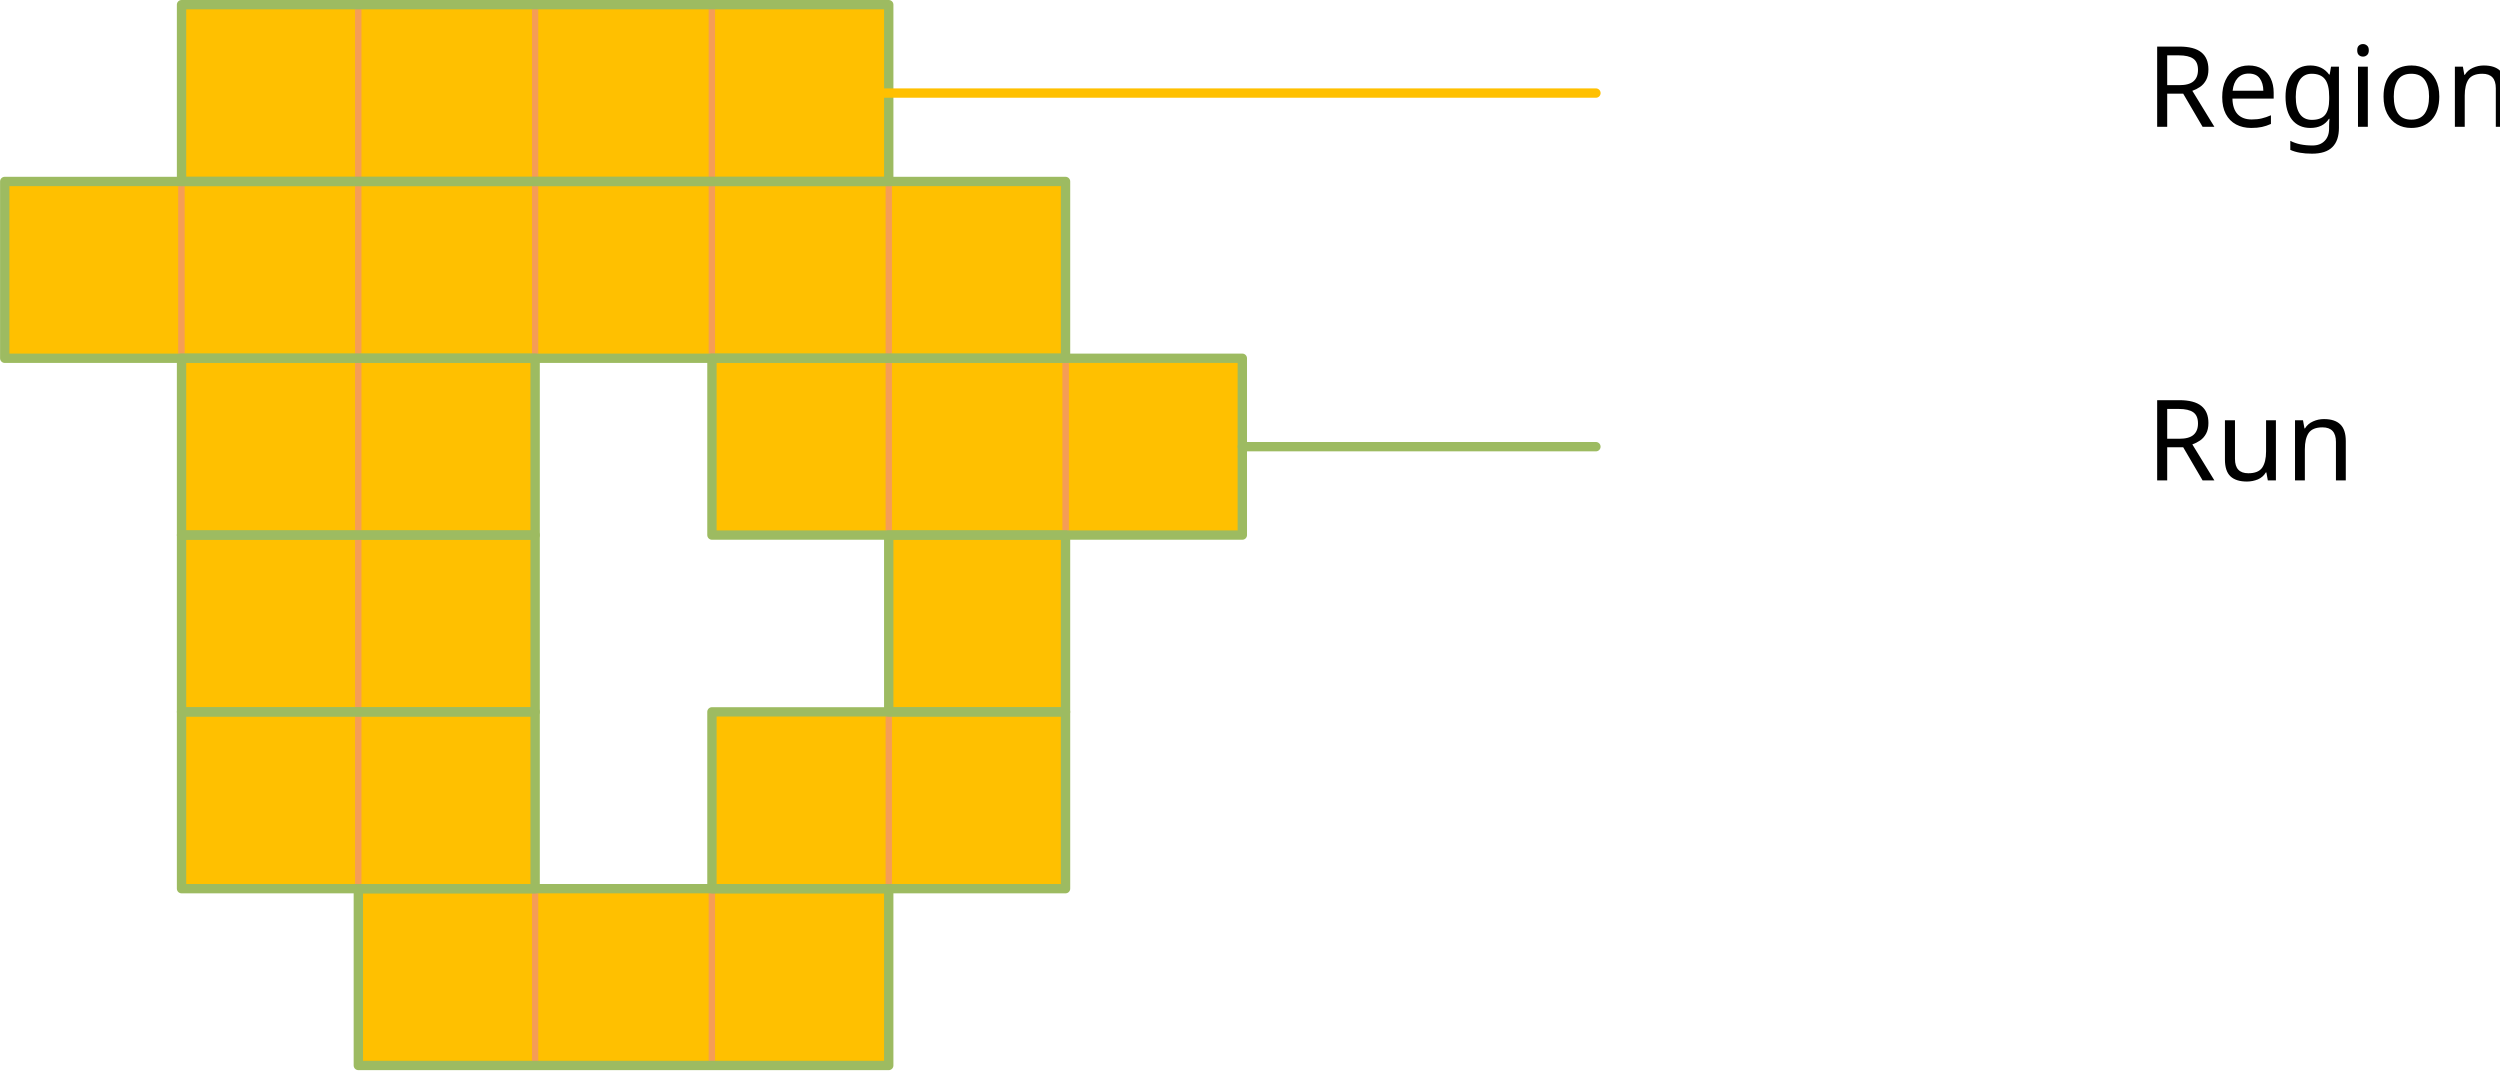
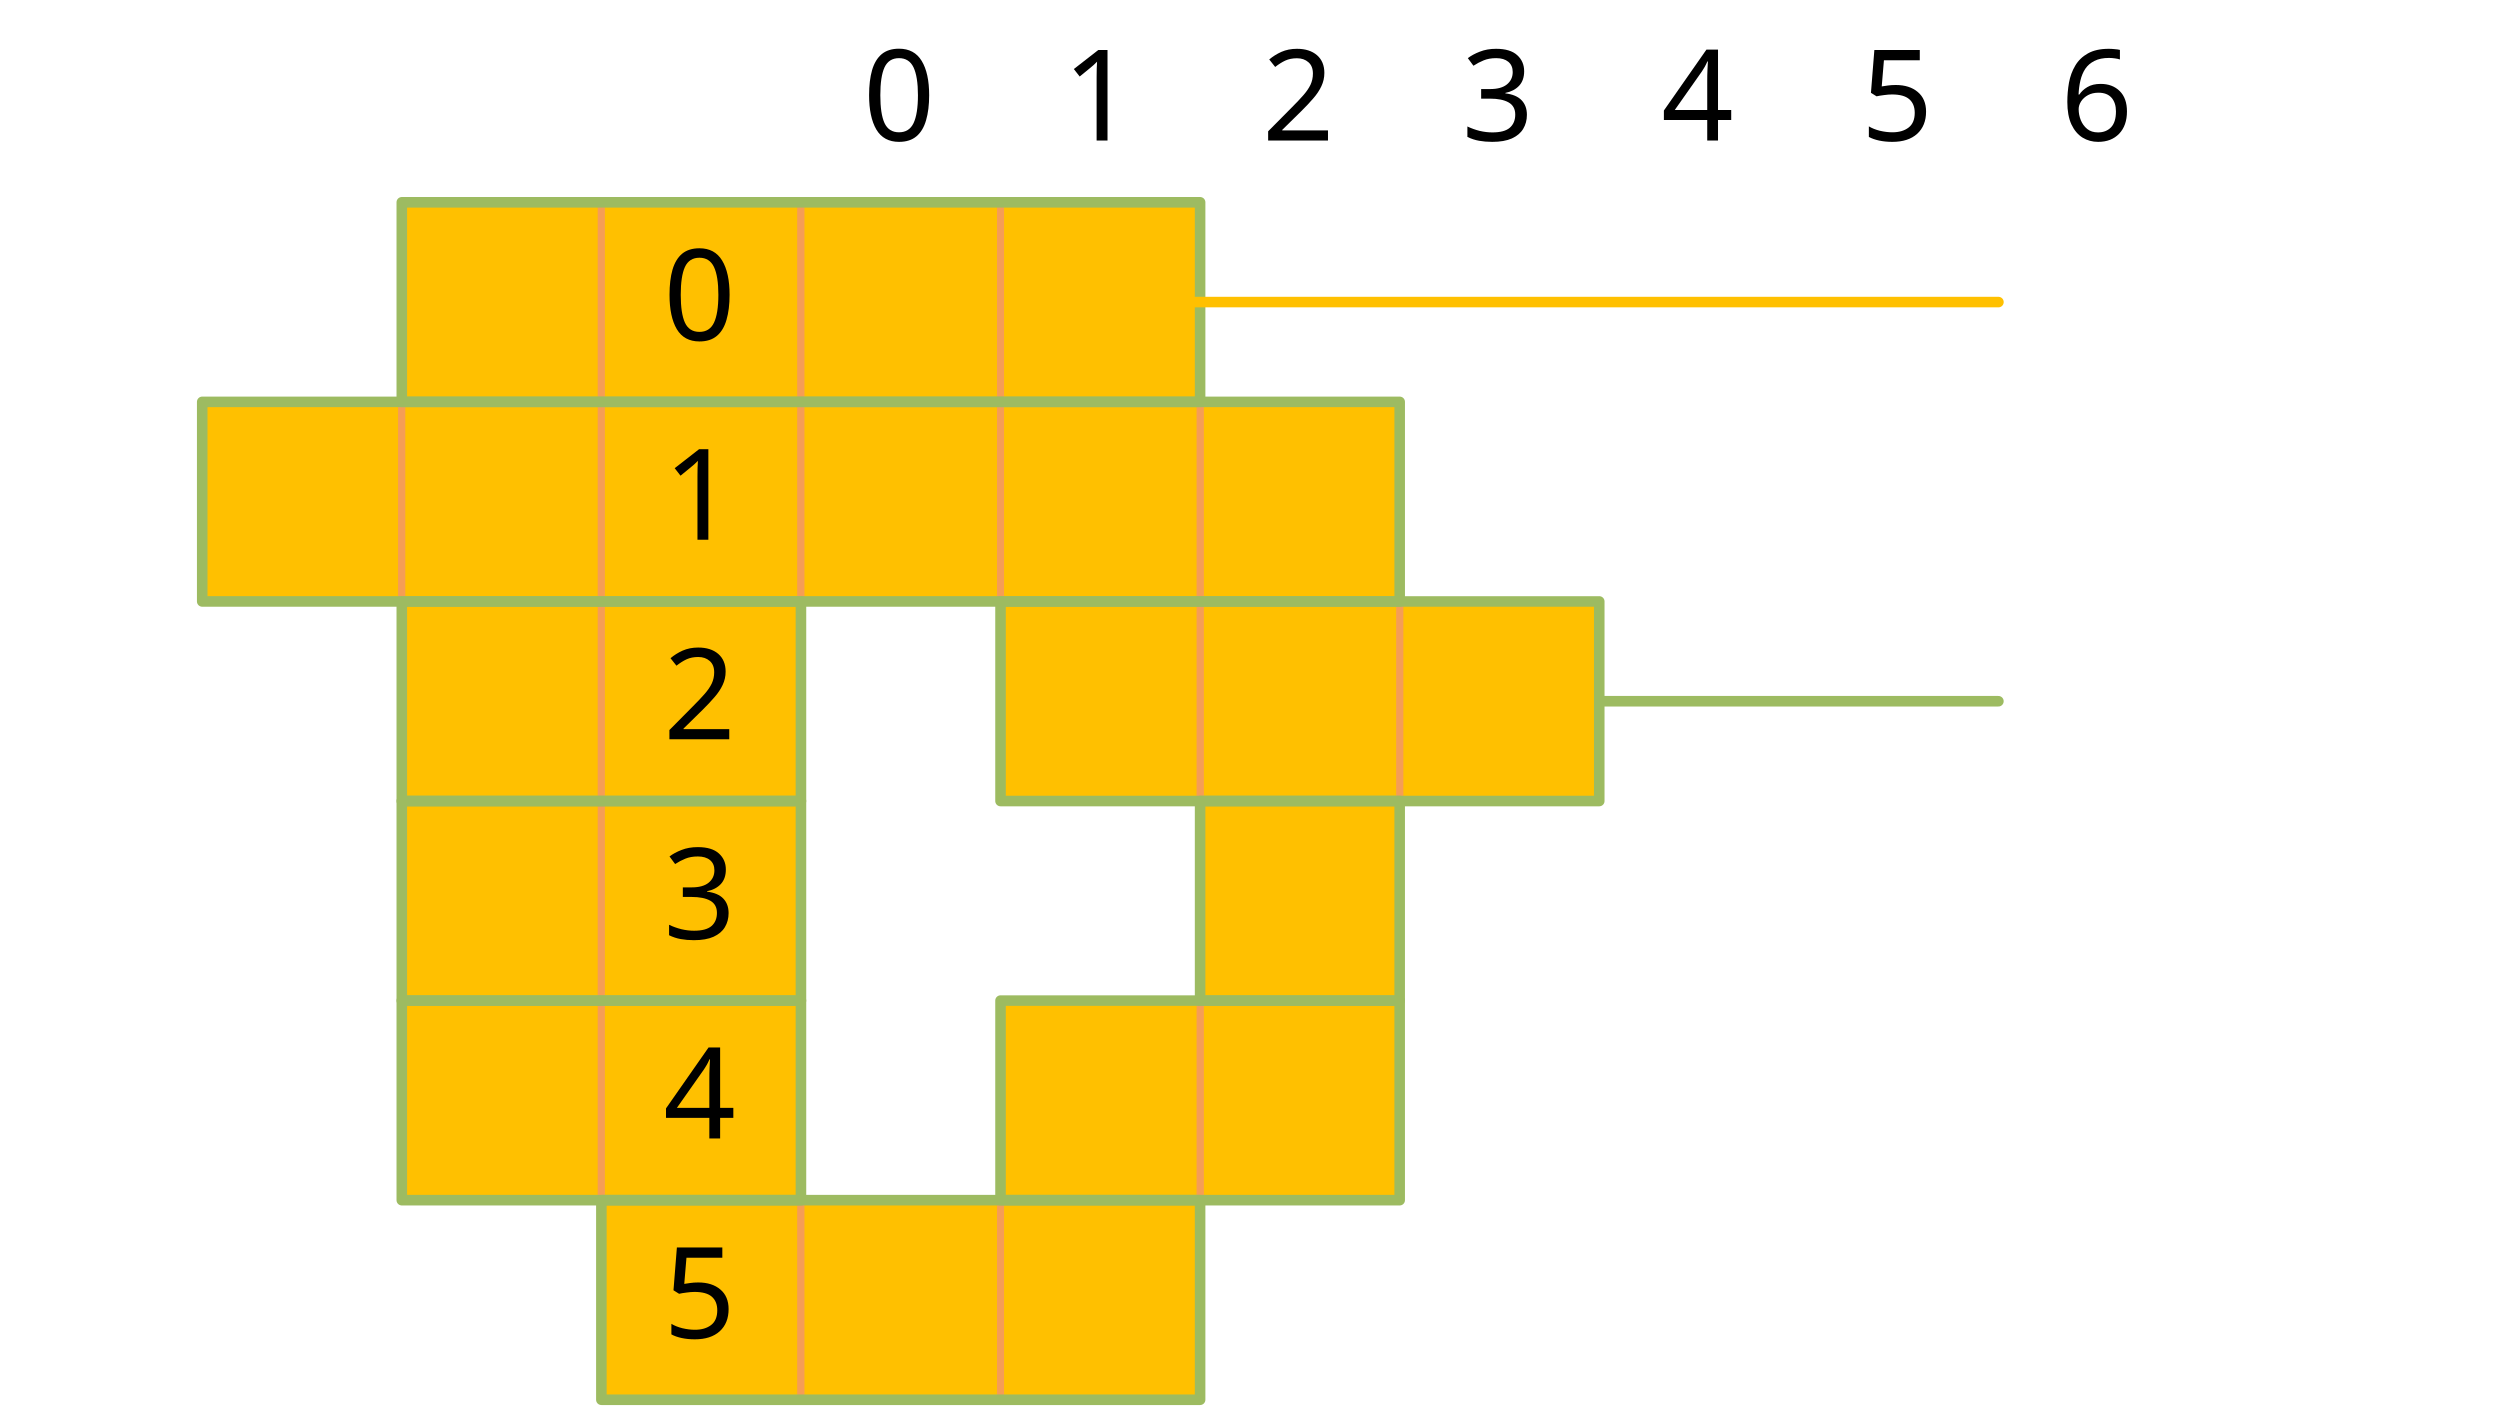
- <svg xmlns="http://www.w3.org/2000/svg" xmlns:ns1="http://schemas.microsoft.com/visio/2003/SVGExtensions/" width="5.567in" height="2.383in" viewBox="0 0 400.81 171.579" xml:space="preserve" color-interpolation-filters="sRGB" class="st7">
+ <svg xmlns="http://www.w3.org/2000/svg" xmlns:ns1="http://schemas.microsoft.com/visio/2003/SVGExtensions/" width="4.932in" height="2.772in" viewBox="0 0 355.081 199.55" xml:space="preserve" color-interpolation-filters="sRGB" class="st7">
  <ns1:documentProperties ns1:langID="1031" ns1:metric="true" ns1:viewMarkup="false" />
  <style type="text/css">
	
		.st1 {fill:#ffc000;stroke:#f59d56;stroke-linecap:round;stroke-linejoin:round;stroke-width:1}
		.st2 {fill:none;stroke:#9dbb61;stroke-linecap:round;stroke-linejoin:round;stroke-width:1.5}
		.st3 {fill:none;stroke:none;stroke-linecap:round;stroke-linejoin:round;stroke-width:0.75}
		.st4 {fill:#000000;font-family:Calibri;font-size:1.5em}
		.st5 {stroke:#ffc000;stroke-linecap:round;stroke-linejoin:round;stroke-width:1.5}
		.st6 {stroke:#9dbb61;stroke-linecap:round;stroke-linejoin:round;stroke-width:1.5}
		.st7 {fill:none;fill-rule:evenodd;font-size:12px;overflow:visible;stroke-linecap:square;stroke-miterlimit:3}
	
	</style>
  <g ns1:mID="0" ns1:index="1" ns1:groupContext="foregroundPage">
    <ns1:pageProperties ns1:drawingScale="0.0393701" ns1:pageScale="0.0393701" ns1:drawingUnits="24" ns1:shadowOffsetX="8.50394" ns1:shadowOffsetY="-8.50394" />
-     <g id="shape18-1" ns1:mID="18" ns1:groupContext="shape" transform="translate(29.0965,-142.482)">
-       <rect x="0" y="143.232" width="28.346" height="28.346" class="st1" />
-     </g>
-     <g id="shape19-3" ns1:mID="19" ns1:groupContext="shape" transform="translate(0.75,-114.136)">
-       <rect x="0" y="143.232" width="28.346" height="28.346" class="st1" />
-     </g>
-     <g id="shape20-5" ns1:mID="20" ns1:groupContext="shape" transform="translate(29.0965,-85.7894)">
-       <rect x="0" y="143.232" width="28.346" height="28.346" class="st1" />
-     </g>
-     <g id="shape21-7" ns1:mID="21" ns1:groupContext="shape" transform="translate(29.0965,-57.4429)">
-       <rect x="0" y="143.232" width="28.346" height="28.346" class="st1" />
-     </g>
-     <g id="shape22-9" ns1:mID="22" ns1:groupContext="shape" transform="translate(29.0965,-29.0965)">
-       <rect x="0" y="143.232" width="28.346" height="28.346" class="st1" />
-     </g>
-     <g id="shape23-11" ns1:mID="23" ns1:groupContext="shape" transform="translate(57.4429,-0.75)">
-       <rect x="0" y="143.232" width="28.346" height="28.346" class="st1" />
-     </g>
-     <g id="shape24-13" ns1:mID="24" ns1:groupContext="shape" transform="translate(57.4429,-142.482)">
-       <rect x="0" y="143.232" width="28.346" height="28.346" class="st1" />
-     </g>
-     <g id="shape25-15" ns1:mID="25" ns1:groupContext="shape" transform="translate(85.7894,-142.482)">
-       <rect x="0" y="143.232" width="28.346" height="28.346" class="st1" />
-     </g>
-     <g id="shape26-17" ns1:mID="26" ns1:groupContext="shape" transform="translate(114.136,-142.482)">
-       <rect x="0" y="143.232" width="28.346" height="28.346" class="st1" />
-     </g>
-     <g id="shape27-19" ns1:mID="27" ns1:groupContext="shape" transform="translate(142.482,-114.136)">
-       <rect x="0" y="143.232" width="28.346" height="28.346" class="st1" />
-     </g>
-     <g id="shape28-21" ns1:mID="28" ns1:groupContext="shape" transform="translate(29.0965,-114.136)">
-       <rect x="0" y="143.232" width="28.346" height="28.346" class="st1" />
-     </g>
-     <g id="shape29-23" ns1:mID="29" ns1:groupContext="shape" transform="translate(57.4429,-114.136)">
-       <rect x="0" y="143.232" width="28.346" height="28.346" class="st1" />
-     </g>
-     <g id="shape30-25" ns1:mID="30" ns1:groupContext="shape" transform="translate(57.4429,-85.7894)">
-       <rect x="0" y="143.232" width="28.346" height="28.346" class="st1" />
-     </g>
-     <g id="shape31-27" ns1:mID="31" ns1:groupContext="shape" transform="translate(57.4429,-57.4429)">
-       <rect x="0" y="143.232" width="28.346" height="28.346" class="st1" />
-     </g>
-     <g id="shape33-29" ns1:mID="33" ns1:groupContext="shape" transform="translate(85.7894,-0.75)">
-       <rect x="0" y="143.232" width="28.346" height="28.346" class="st1" />
-     </g>
-     <g id="shape34-31" ns1:mID="34" ns1:groupContext="shape" transform="translate(114.136,-0.75)">
-       <rect x="0" y="143.232" width="28.346" height="28.346" class="st1" />
-     </g>
-     <g id="shape35-33" ns1:mID="35" ns1:groupContext="shape" transform="translate(142.482,-29.0965)">
-       <rect x="0" y="143.232" width="28.346" height="28.346" class="st1" />
-     </g>
-     <g id="shape36-35" ns1:mID="36" ns1:groupContext="shape" transform="translate(142.482,-57.4429)">
-       <rect x="0" y="143.232" width="28.346" height="28.346" class="st1" />
-     </g>
-     <g id="shape37-37" ns1:mID="37" ns1:groupContext="shape" transform="translate(170.829,-85.7894)">
-       <rect x="0" y="143.232" width="28.346" height="28.346" class="st1" />
-     </g>
-     <g id="shape38-39" ns1:mID="38" ns1:groupContext="shape" transform="translate(142.482,-85.7894)">
-       <rect x="0" y="143.232" width="28.346" height="28.346" class="st1" />
-     </g>
-     <g id="shape39-41" ns1:mID="39" ns1:groupContext="shape" transform="translate(85.7894,-114.136)">
-       <rect x="0" y="143.232" width="28.346" height="28.346" class="st1" />
-     </g>
-     <g id="shape40-43" ns1:mID="40" ns1:groupContext="shape" transform="translate(114.136,-114.136)">
-       <rect x="0" y="143.232" width="28.346" height="28.346" class="st1" />
-     </g>
-     <g id="shape41-45" ns1:mID="41" ns1:groupContext="shape" transform="translate(114.136,-29.0965)">
-       <rect x="0" y="143.232" width="28.346" height="28.346" class="st1" />
-     </g>
-     <g id="shape42-47" ns1:mID="42" ns1:groupContext="shape" transform="translate(114.136,-85.7894)">
-       <rect x="0" y="143.232" width="28.346" height="28.346" class="st1" />
-     </g>
-     <g id="shape43-49" ns1:mID="43" ns1:groupContext="shape" transform="translate(57.4429,-29.0965)">
-       <rect x="0" y="143.232" width="28.346" height="28.346" class="st1" />
-     </g>
-     <g id="shape46-51" ns1:mID="46" ns1:groupContext="shape" transform="translate(29.0965,-142.482)">
-       <rect x="0" y="143.232" width="113.386" height="28.346" class="st2" />
-     </g>
-     <g id="shape47-53" ns1:mID="47" ns1:groupContext="shape" transform="translate(0.75,-114.136)">
-       <rect x="0" y="143.232" width="170.079" height="28.346" class="st2" />
-     </g>
-     <g id="shape48-55" ns1:mID="48" ns1:groupContext="shape" transform="translate(57.4429,-0.75)">
-       <rect x="0" y="143.232" width="85.039" height="28.346" class="st2" />
-     </g>
-     <g id="shape49-57" ns1:mID="49" ns1:groupContext="shape" transform="translate(29.0965,-85.7894)">
-       <rect x="0" y="143.232" width="56.693" height="28.346" class="st2" />
-     </g>
-     <g id="shape50-59" ns1:mID="50" ns1:groupContext="shape" transform="translate(114.136,-85.7894)">
-       <rect x="0" y="143.232" width="85.039" height="28.346" class="st2" />
-     </g>
-     <g id="shape51-61" ns1:mID="51" ns1:groupContext="shape" transform="translate(29.0965,-57.4429)">
-       <rect x="0" y="143.232" width="56.693" height="28.346" class="st2" />
-     </g>
-     <g id="shape52-63" ns1:mID="52" ns1:groupContext="shape" transform="translate(142.482,-57.4429)">
-       <rect x="0" y="143.232" width="28.346" height="28.346" class="st2" />
-     </g>
-     <g id="shape53-65" ns1:mID="53" ns1:groupContext="shape" transform="translate(29.0965,-29.0965)">
-       <rect x="0" y="143.232" width="56.693" height="28.346" class="st2" />
-     </g>
-     <g id="shape54-67" ns1:mID="54" ns1:groupContext="shape" transform="translate(114.136,-29.0965)">
-       <rect x="0" y="143.232" width="56.693" height="28.346" class="st2" />
-     </g>
-     <g id="shape56-69" ns1:mID="56" ns1:groupContext="shape" transform="translate(255.868,-142.482)">
-       <ns1:textBlock ns1:margins="rect(4,4,4,4)" ns1:tabSpace="42.5197" />
-       <ns1:textRect cx="70.866" cy="157.406" width="141.74" height="28.346" />
-       <rect x="0" y="143.232" width="141.732" height="28.346" class="st3" />
-       <text x="4" y="162.81" class="st4" ns1:langID="1031">
+     <g id="shape18-1" ns1:mID="18" ns1:groupContext="shape" transform="translate(57.0679,-142.482)">
+       <rect x="0" y="171.204" width="28.346" height="28.346" class="st1" />
+     </g>
+     <g id="shape19-3" ns1:mID="19" ns1:groupContext="shape" transform="translate(28.7215,-114.136)">
+       <rect x="0" y="171.204" width="28.346" height="28.346" class="st1" />
+     </g>
+     <g id="shape20-5" ns1:mID="20" ns1:groupContext="shape" transform="translate(57.0679,-85.7894)">
+       <rect x="0" y="171.204" width="28.346" height="28.346" class="st1" />
+     </g>
+     <g id="shape21-7" ns1:mID="21" ns1:groupContext="shape" transform="translate(57.0679,-57.4429)">
+       <rect x="0" y="171.204" width="28.346" height="28.346" class="st1" />
+     </g>
+     <g id="shape22-9" ns1:mID="22" ns1:groupContext="shape" transform="translate(57.0679,-29.0965)">
+       <rect x="0" y="171.204" width="28.346" height="28.346" class="st1" />
+     </g>
+     <g id="shape23-11" ns1:mID="23" ns1:groupContext="shape" transform="translate(85.4144,-0.75)">
+       <rect x="0" y="171.204" width="28.346" height="28.346" class="st1" />
+     </g>
+     <g id="shape24-13" ns1:mID="24" ns1:groupContext="shape" transform="translate(85.4144,-142.482)">
+       <rect x="0" y="171.204" width="28.346" height="28.346" class="st1" />
+     </g>
+     <g id="shape25-15" ns1:mID="25" ns1:groupContext="shape" transform="translate(113.761,-142.482)">
+       <rect x="0" y="171.204" width="28.346" height="28.346" class="st1" />
+     </g>
+     <g id="shape26-17" ns1:mID="26" ns1:groupContext="shape" transform="translate(142.107,-142.482)">
+       <rect x="0" y="171.204" width="28.346" height="28.346" class="st1" />
+     </g>
+     <g id="shape27-19" ns1:mID="27" ns1:groupContext="shape" transform="translate(170.454,-114.136)">
+       <rect x="0" y="171.204" width="28.346" height="28.346" class="st1" />
+     </g>
+     <g id="shape28-21" ns1:mID="28" ns1:groupContext="shape" transform="translate(57.0679,-114.136)">
+       <rect x="0" y="171.204" width="28.346" height="28.346" class="st1" />
+     </g>
+     <g id="shape29-23" ns1:mID="29" ns1:groupContext="shape" transform="translate(85.4144,-114.136)">
+       <rect x="0" y="171.204" width="28.346" height="28.346" class="st1" />
+     </g>
+     <g id="shape30-25" ns1:mID="30" ns1:groupContext="shape" transform="translate(85.4144,-85.7894)">
+       <rect x="0" y="171.204" width="28.346" height="28.346" class="st1" />
+     </g>
+     <g id="shape31-27" ns1:mID="31" ns1:groupContext="shape" transform="translate(85.4144,-57.4429)">
+       <rect x="0" y="171.204" width="28.346" height="28.346" class="st1" />
+     </g>
+     <g id="shape33-29" ns1:mID="33" ns1:groupContext="shape" transform="translate(113.761,-0.75)">
+       <rect x="0" y="171.204" width="28.346" height="28.346" class="st1" />
+     </g>
+     <g id="shape34-31" ns1:mID="34" ns1:groupContext="shape" transform="translate(142.107,-0.75)">
+       <rect x="0" y="171.204" width="28.346" height="28.346" class="st1" />
+     </g>
+     <g id="shape35-33" ns1:mID="35" ns1:groupContext="shape" transform="translate(170.454,-29.0965)">
+       <rect x="0" y="171.204" width="28.346" height="28.346" class="st1" />
+     </g>
+     <g id="shape36-35" ns1:mID="36" ns1:groupContext="shape" transform="translate(170.454,-57.4429)">
+       <rect x="0" y="171.204" width="28.346" height="28.346" class="st1" />
+     </g>
+     <g id="shape37-37" ns1:mID="37" ns1:groupContext="shape" transform="translate(198.8,-85.7894)">
+       <rect x="0" y="171.204" width="28.346" height="28.346" class="st1" />
+     </g>
+     <g id="shape38-39" ns1:mID="38" ns1:groupContext="shape" transform="translate(170.454,-85.7894)">
+       <rect x="0" y="171.204" width="28.346" height="28.346" class="st1" />
+     </g>
+     <g id="shape39-41" ns1:mID="39" ns1:groupContext="shape" transform="translate(113.761,-114.136)">
+       <rect x="0" y="171.204" width="28.346" height="28.346" class="st1" />
+     </g>
+     <g id="shape40-43" ns1:mID="40" ns1:groupContext="shape" transform="translate(142.107,-114.136)">
+       <rect x="0" y="171.204" width="28.346" height="28.346" class="st1" />
+     </g>
+     <g id="shape41-45" ns1:mID="41" ns1:groupContext="shape" transform="translate(142.107,-29.0965)">
+       <rect x="0" y="171.204" width="28.346" height="28.346" class="st1" />
+     </g>
+     <g id="shape42-47" ns1:mID="42" ns1:groupContext="shape" transform="translate(142.107,-85.7894)">
+       <rect x="0" y="171.204" width="28.346" height="28.346" class="st1" />
+     </g>
+     <g id="shape43-49" ns1:mID="43" ns1:groupContext="shape" transform="translate(85.4144,-29.0965)">
+       <rect x="0" y="171.204" width="28.346" height="28.346" class="st1" />
+     </g>
+     <g id="shape46-51" ns1:mID="46" ns1:groupContext="shape" transform="translate(57.0679,-142.482)">
+       <rect x="0" y="171.204" width="113.386" height="28.346" class="st2" />
+     </g>
+     <g id="shape47-53" ns1:mID="47" ns1:groupContext="shape" transform="translate(28.7215,-114.136)">
+       <rect x="0" y="171.204" width="170.079" height="28.346" class="st2" />
+     </g>
+     <g id="shape48-55" ns1:mID="48" ns1:groupContext="shape" transform="translate(85.4144,-0.75)">
+       <rect x="0" y="171.204" width="85.039" height="28.346" class="st2" />
+     </g>
+     <g id="shape49-57" ns1:mID="49" ns1:groupContext="shape" transform="translate(57.0679,-85.7894)">
+       <rect x="0" y="171.204" width="56.693" height="28.346" class="st2" />
+     </g>
+     <g id="shape50-59" ns1:mID="50" ns1:groupContext="shape" transform="translate(142.107,-85.7894)">
+       <rect x="0" y="171.204" width="85.039" height="28.346" class="st2" />
+     </g>
+     <g id="shape51-61" ns1:mID="51" ns1:groupContext="shape" transform="translate(57.0679,-57.4429)">
+       <rect x="0" y="171.204" width="56.693" height="28.346" class="st2" />
+     </g>
+     <g id="shape52-63" ns1:mID="52" ns1:groupContext="shape" transform="translate(170.454,-57.4429)">
+       <rect x="0" y="171.204" width="28.346" height="28.346" class="st2" />
+     </g>
+     <g id="shape53-65" ns1:mID="53" ns1:groupContext="shape" transform="translate(57.0679,-29.0965)">
+       <rect x="0" y="171.204" width="56.693" height="28.346" class="st2" />
+     </g>
+     <g id="shape54-67" ns1:mID="54" ns1:groupContext="shape" transform="translate(142.107,-29.0965)">
+       <rect x="0" y="171.204" width="56.693" height="28.346" class="st2" />
+     </g>
+     <g id="shape56-69" ns1:mID="56" ns1:groupContext="shape" transform="translate(283.84,-142.482)">
+       <ns1:textBlock ns1:margins="rect(4,4,4,4)" ns1:tabSpace="42.5197" />
+       <ns1:textRect cx="35.433" cy="185.377" width="70.87" height="28.346" />
+       <rect x="0" y="171.204" width="70.866" height="28.346" class="st3" />
+       <text x="4" y="190.78" class="st4" ns1:langID="1031">
        <ns1:paragraph />
        <ns1:tabList />Region</text>
    </g>
-     <g id="shape57-72" ns1:mID="57" ns1:groupContext="shape" transform="translate(255.868,-85.7894)">
-       <ns1:textBlock ns1:margins="rect(4,4,4,4)" ns1:tabSpace="42.5197" />
-       <ns1:textRect cx="72.284" cy="157.406" width="144.57" height="28.346" />
-       <rect x="0" y="143.232" width="144.567" height="28.346" class="st3" />
-       <text x="4" y="162.81" class="st4" ns1:langID="1031">
+     <g id="shape57-72" ns1:mID="57" ns1:groupContext="shape" transform="translate(283.84,-85.7894)">
+       <ns1:textBlock ns1:margins="rect(4,4,4,4)" ns1:tabSpace="42.5197" />
+       <ns1:textRect cx="35.433" cy="185.377" width="70.87" height="28.346" />
+       <rect x="0" y="171.204" width="70.866" height="28.346" class="st3" />
+       <text x="4" y="190.78" class="st4" ns1:langID="1031">
        <ns1:paragraph />
        <ns1:tabList />Run</text>
    </g>
-     <g id="shape58-75" ns1:mID="58" ns1:groupContext="shape" transform="translate(255.868,186.502) rotate(180)">
-       <path d="M0 171.58 L127.56 171.58" class="st5" />
-     </g>
-     <g id="shape59-78" ns1:mID="59" ns1:groupContext="shape" transform="translate(199.175,-99.9626)">
-       <path d="M56.69 171.58 L12.52 171.58 L-0 171.58" class="st6" />
+     <g id="shape58-75" ns1:mID="58" ns1:groupContext="shape" transform="translate(283.84,242.445) rotate(180)">
+       <path d="M0 199.55 L127.56 199.55" class="st5" />
+     </g>
+     <g id="shape59-78" ns1:mID="59" ns1:groupContext="shape" transform="translate(227.147,-99.9626)">
+       <path d="M56.69 199.55 L12.52 199.55 L-0 199.55" class="st6" />
+     </g>
+     <g id="shape60-81" ns1:mID="60" ns1:groupContext="shape" transform="translate(28.7215,-170.829)">
+       <ns1:textBlock ns1:margins="rect(4,4,4,4)" ns1:tabSpace="42.5197" />
+       <ns1:textRect cx="14.173" cy="185.377" width="28.35" height="28.346" />
+       <rect x="0" y="171.204" width="28.346" height="28.346" class="st3" />
+       <text x="9.61" y="190.78" class="st4" ns1:langID="1031">
+         <ns1:paragraph ns1:horizAlign="1" />
+         <ns1:tabList />0</text>
+     </g>
+     <g id="shape61-84" ns1:mID="61" ns1:groupContext="shape" transform="translate(0.375,-142.482)">
+       <ns1:textBlock ns1:margins="rect(4,4,4,4)" ns1:tabSpace="42.5197" />
+       <ns1:textRect cx="14.173" cy="185.377" width="28.35" height="28.346" />
+       <rect x="0" y="171.204" width="28.346" height="28.346" class="st3" />
+       <text x="9.61" y="190.78" class="st4" ns1:langID="1031">
+         <ns1:paragraph ns1:horizAlign="1" />
+         <ns1:tabList />0</text>
+     </g>
+     <g id="shape62-87" ns1:mID="62" ns1:groupContext="shape" transform="translate(57.0679,-170.829)">
+       <ns1:textBlock ns1:margins="rect(4,4,4,4)" ns1:tabSpace="42.5197" />
+       <ns1:textRect cx="14.173" cy="185.377" width="28.35" height="28.346" />
+       <rect x="0" y="171.204" width="28.346" height="28.346" class="st3" />
+       <text x="9.61" y="190.78" class="st4" ns1:langID="1031">
+         <ns1:paragraph ns1:horizAlign="1" />
+         <ns1:tabList />1</text>
+     </g>
+     <g id="shape63-90" ns1:mID="63" ns1:groupContext="shape" transform="translate(0.375001,-114.136)">
+       <ns1:textBlock ns1:margins="rect(4,4,4,4)" ns1:tabSpace="42.5197" />
+       <ns1:textRect cx="14.173" cy="185.377" width="28.35" height="28.346" />
+       <rect x="0" y="171.204" width="28.346" height="28.346" class="st3" />
+       <text x="9.61" y="190.78" class="st4" ns1:langID="1031">
+         <ns1:paragraph ns1:horizAlign="1" />
+         <ns1:tabList />1</text>
+     </g>
+     <g id="shape64-93" ns1:mID="64" ns1:groupContext="shape" transform="translate(0.375,-85.7894)">
+       <ns1:textBlock ns1:margins="rect(4,4,4,4)" ns1:tabSpace="42.5197" />
+       <ns1:textRect cx="14.173" cy="185.377" width="28.35" height="28.346" />
+       <rect x="0" y="171.204" width="28.346" height="28.346" class="st3" />
+       <text x="9.61" y="190.78" class="st4" ns1:langID="1031">
+         <ns1:paragraph ns1:horizAlign="1" />
+         <ns1:tabList />2</text>
+     </g>
+     <g id="shape65-96" ns1:mID="65" ns1:groupContext="shape" transform="translate(85.4144,-170.829)">
+       <ns1:textBlock ns1:margins="rect(4,4,4,4)" ns1:tabSpace="42.5197" />
+       <ns1:textRect cx="14.173" cy="185.377" width="28.35" height="28.346" />
+       <rect x="0" y="171.204" width="28.346" height="28.346" class="st3" />
+       <text x="9.61" y="190.78" class="st4" ns1:langID="1031">
+         <ns1:paragraph ns1:horizAlign="1" />
+         <ns1:tabList />2</text>
+     </g>
+     <g id="shape66-99" ns1:mID="66" ns1:groupContext="shape" transform="translate(113.761,-170.829)">
+       <ns1:textBlock ns1:margins="rect(4,4,4,4)" ns1:tabSpace="42.5197" />
+       <ns1:textRect cx="14.173" cy="185.377" width="28.35" height="28.346" />
+       <rect x="0" y="171.204" width="28.346" height="28.346" class="st3" />
+       <text x="9.61" y="190.78" class="st4" ns1:langID="1031">
+         <ns1:paragraph ns1:horizAlign="1" />
+         <ns1:tabList />3</text>
+     </g>
+     <g id="shape67-102" ns1:mID="67" ns1:groupContext="shape" transform="translate(0.375,-57.4429)">
+       <ns1:textBlock ns1:margins="rect(4,4,4,4)" ns1:tabSpace="42.5197" />
+       <ns1:textRect cx="14.173" cy="185.377" width="28.35" height="28.346" />
+       <rect x="0" y="171.204" width="28.346" height="28.346" class="st3" />
+       <text x="9.61" y="190.78" class="st4" ns1:langID="1031">
+         <ns1:paragraph ns1:horizAlign="1" />
+         <ns1:tabList />3</text>
+     </g>
+     <g id="shape68-105" ns1:mID="68" ns1:groupContext="shape" transform="translate(0.375,-29.0965)">
+       <ns1:textBlock ns1:margins="rect(4,4,4,4)" ns1:tabSpace="42.5197" />
+       <ns1:textRect cx="14.173" cy="185.377" width="28.35" height="28.346" />
+       <rect x="0" y="171.204" width="28.346" height="28.346" class="st3" />
+       <text x="9.61" y="190.78" class="st4" ns1:langID="1031">
+         <ns1:paragraph ns1:horizAlign="1" />
+         <ns1:tabList />4</text>
+     </g>
+     <g id="shape69-108" ns1:mID="69" ns1:groupContext="shape" transform="translate(142.107,-170.829)">
+       <ns1:textBlock ns1:margins="rect(4,4,4,4)" ns1:tabSpace="42.5197" />
+       <ns1:textRect cx="14.173" cy="185.377" width="28.35" height="28.346" />
+       <rect x="0" y="171.204" width="28.346" height="28.346" class="st3" />
+       <text x="9.61" y="190.78" class="st4" ns1:langID="1031">
+         <ns1:paragraph ns1:horizAlign="1" />
+         <ns1:tabList />4</text>
+     </g>
+     <g id="shape70-111" ns1:mID="70" ns1:groupContext="shape" transform="translate(170.454,-170.829)">
+       <ns1:textBlock ns1:margins="rect(4,4,4,4)" ns1:tabSpace="42.5197" />
+       <ns1:textRect cx="14.173" cy="185.377" width="28.35" height="28.346" />
+       <rect x="0" y="171.204" width="28.346" height="28.346" class="st3" />
+       <text x="9.61" y="190.78" class="st4" ns1:langID="1031">
+         <ns1:paragraph ns1:horizAlign="1" />
+         <ns1:tabList />5</text>
+     </g>
+     <g id="shape71-114" ns1:mID="71" ns1:groupContext="shape" transform="translate(198.8,-170.829)">
+       <ns1:textBlock ns1:margins="rect(4,4,4,4)" ns1:tabSpace="42.5197" />
+       <ns1:textRect cx="14.173" cy="185.377" width="28.35" height="28.346" />
+       <rect x="0" y="171.204" width="28.346" height="28.346" class="st3" />
+       <text x="9.61" y="190.78" class="st4" ns1:langID="1031">
+         <ns1:paragraph ns1:horizAlign="1" />
+         <ns1:tabList />6</text>
+     </g>
+     <g id="shape72-117" ns1:mID="72" ns1:groupContext="shape" transform="translate(0.375001,-0.75)">
+       <ns1:textBlock ns1:margins="rect(4,4,4,4)" ns1:tabSpace="42.5197" />
+       <ns1:textRect cx="14.173" cy="185.377" width="28.35" height="28.346" />
+       <rect x="0" y="171.204" width="28.346" height="28.346" class="st3" />
+       <text x="9.61" y="190.78" class="st4" ns1:langID="1031">
+         <ns1:paragraph ns1:horizAlign="1" />
+         <ns1:tabList />5</text>
    </g>
  </g>
</svg>
